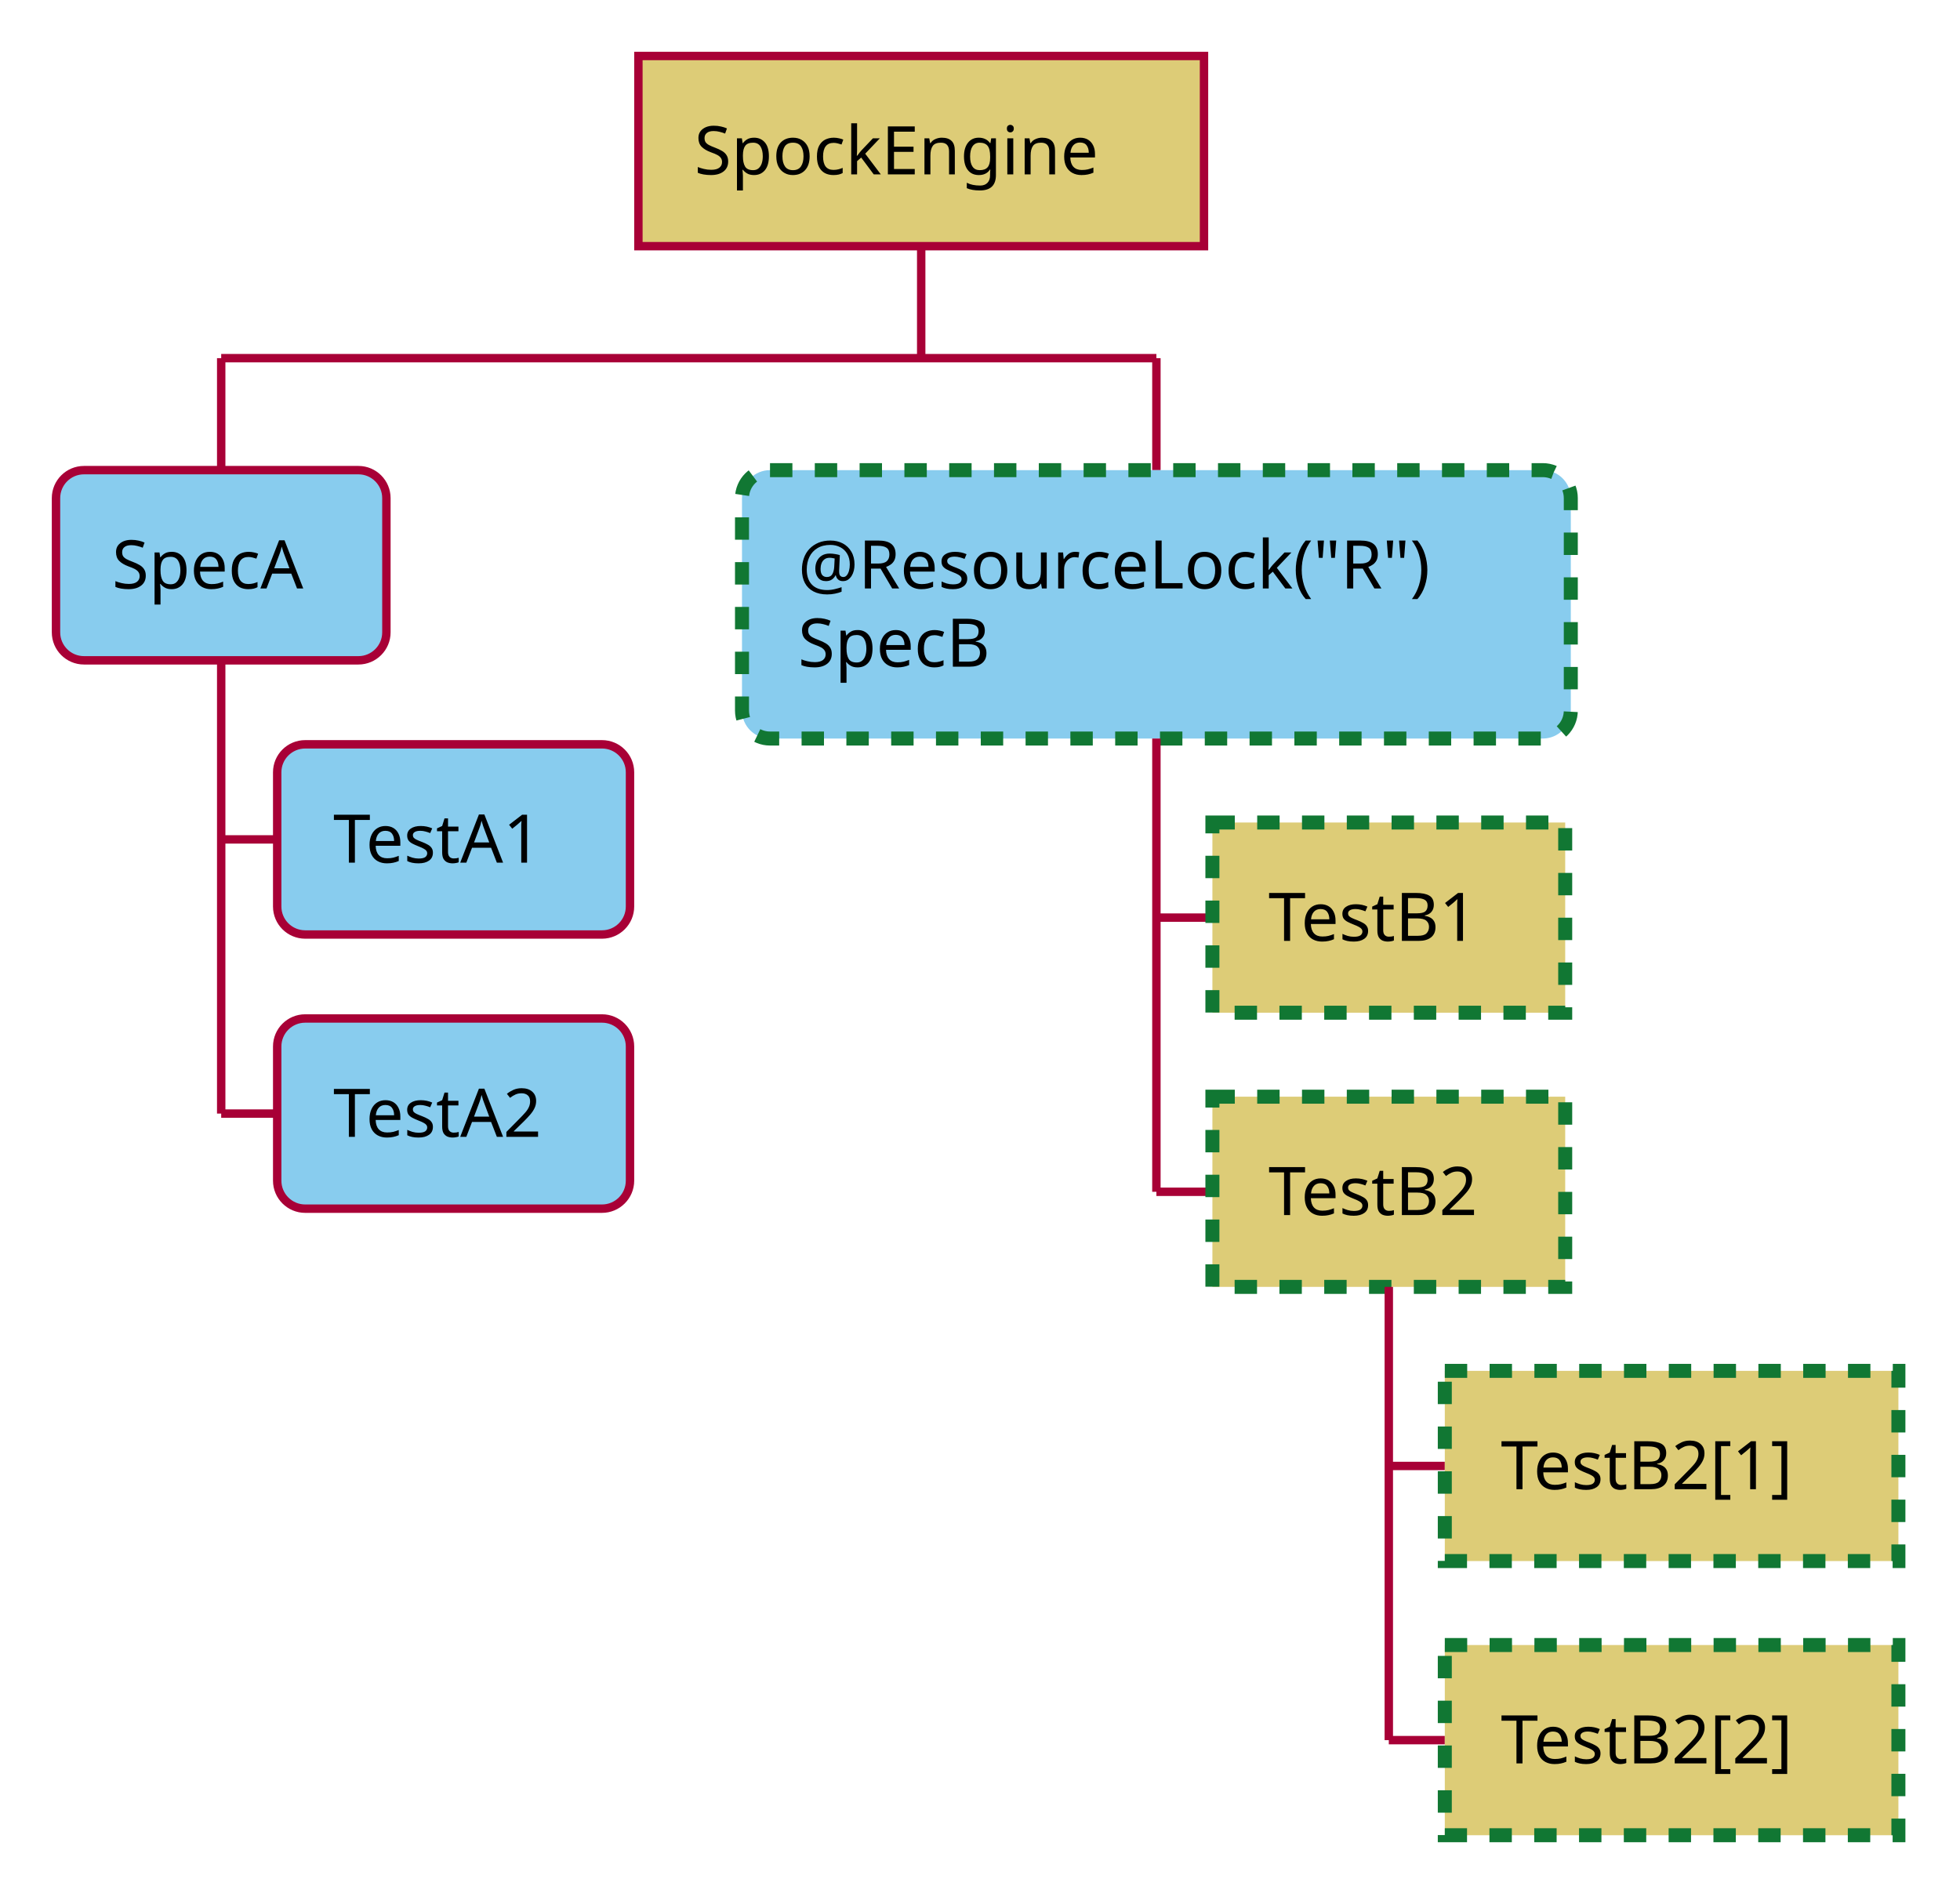
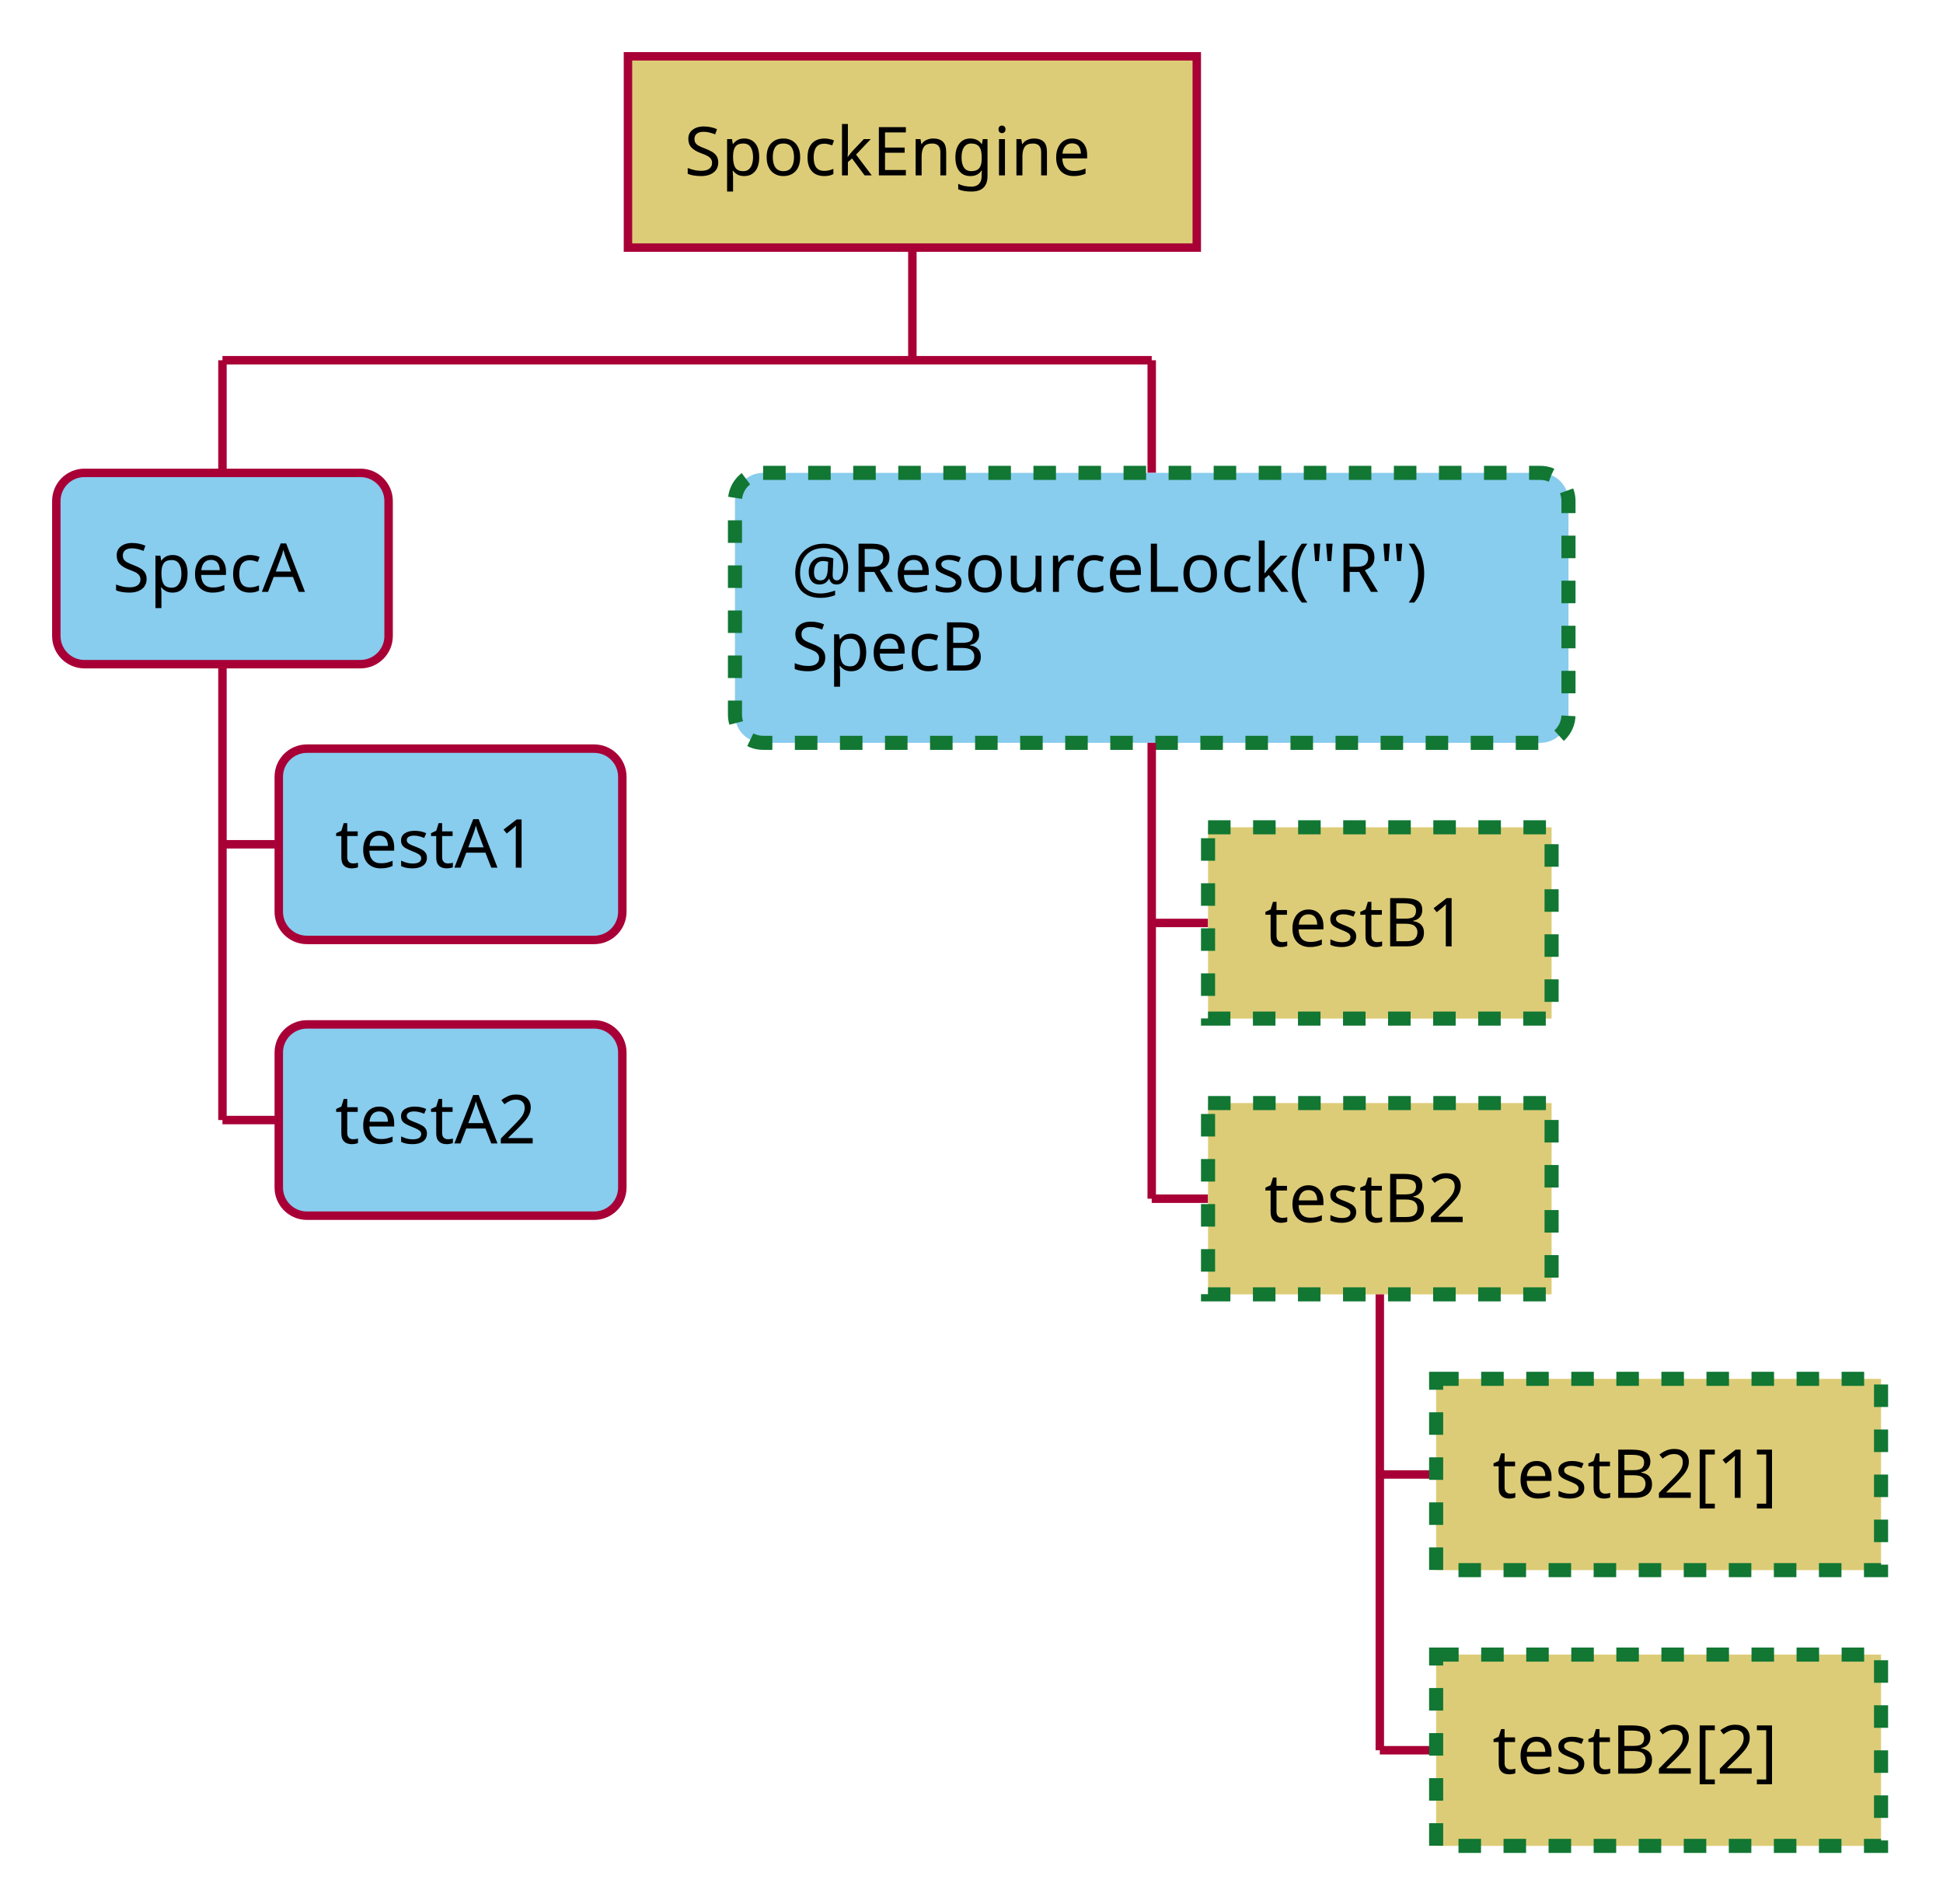
- <svg xmlns="http://www.w3.org/2000/svg" contentScriptType="application/ecmascript" contentStyleType="text/css" height="338px" preserveAspectRatio="none" style="width:350px;height:338px;" version="1.1" viewBox="0 0 350 338" width="350px" zoomAndPan="magnify">
+ <svg xmlns="http://www.w3.org/2000/svg" contentScriptType="application/ecmascript" contentStyleType="text/css" height="338px" preserveAspectRatio="none" style="width:345px;height:338px;" version="1.1" viewBox="0 0 345 338" width="345px" zoomAndPan="magnify">
  <defs />
  <g>
-     <rect fill="#DDCC77" height="33.969" style="stroke: #A80036; stroke-width: 1.5;" width="101" x="114" y="10" />
-     <text fill="#000000" font-family="sans-serif" font-size="12" lengthAdjust="spacingAndGlyphs" textLength="81" x="124" y="31.139">SpockEngine</text>
-     <line style="stroke: #A80036; stroke-width: 1.5;" x1="164.5" x2="164.5" y1="43.969" y2="63.969" />
+     <rect fill="#DDCC77" height="33.969" style="stroke: #A80036; stroke-width: 1.5;" width="101" x="111.5" y="10" />
+     <text fill="#000000" font-family="sans-serif" font-size="12" lengthAdjust="spacingAndGlyphs" textLength="81" x="121.5" y="31.139">SpockEngine</text>
+     <line style="stroke: #A80036; stroke-width: 1.5;" x1="162" x2="162" y1="43.969" y2="63.969" />
    <line style="stroke: #A80036; stroke-width: 1.5;" x1="39.5" x2="39.5" y1="63.969" y2="83.969" />
    <rect fill="#88CCEE" height="33.969" rx="5" ry="5" style="stroke: #A80036; stroke-width: 1.5;" width="59" x="10" y="83.969" />
    <text fill="#000000" font-family="sans-serif" font-size="12" lengthAdjust="spacingAndGlyphs" textLength="39" x="20" y="105.107">SpecA</text>
    <line style="stroke: #A80036; stroke-width: 1.5;" x1="39.5" x2="49.5" y1="149.922" y2="149.922" />
-     <rect fill="#88CCEE" height="33.969" rx="5" ry="5" style="stroke: #A80036; stroke-width: 1.5;" width="63" x="49.5" y="132.938" />
-     <text fill="#000000" font-family="sans-serif" font-size="12" lengthAdjust="spacingAndGlyphs" textLength="43" x="59.5" y="154.076">TestA1</text>
+     <rect fill="#88CCEE" height="33.969" rx="5" ry="5" style="stroke: #A80036; stroke-width: 1.5;" width="61" x="49.5" y="132.938" />
+     <text fill="#000000" font-family="sans-serif" font-size="12" lengthAdjust="spacingAndGlyphs" textLength="41" x="59.5" y="154.076">testA1</text>
    <line style="stroke: #A80036; stroke-width: 1.5;" x1="39.5" x2="49.5" y1="198.891" y2="198.891" />
-     <rect fill="#88CCEE" height="33.969" rx="5" ry="5" style="stroke: #A80036; stroke-width: 1.5;" width="63" x="49.5" y="181.906" />
-     <text fill="#000000" font-family="sans-serif" font-size="12" lengthAdjust="spacingAndGlyphs" textLength="43" x="59.5" y="203.045">TestA2</text>
+     <rect fill="#88CCEE" height="33.969" rx="5" ry="5" style="stroke: #A80036; stroke-width: 1.5;" width="61" x="49.5" y="181.906" />
+     <text fill="#000000" font-family="sans-serif" font-size="12" lengthAdjust="spacingAndGlyphs" textLength="41" x="59.5" y="203.045">testA2</text>
    <line style="stroke: #A80036; stroke-width: 1.5;" x1="39.5" x2="39.5" y1="117.938" y2="198.891" />
-     <line style="stroke: #A80036; stroke-width: 1.5;" x1="206.5" x2="206.5" y1="63.969" y2="83.969" />
-     <rect fill="#88CCEE" height="47.938" rx="5" ry="5" style="stroke: #117733; stroke-width: 2.5; stroke-dasharray: 4.0,4.0;" width="148" x="132.5" y="83.969" />
-     <text fill="#000000" font-family="sans-serif" font-size="12" lengthAdjust="spacingAndGlyphs" textLength="128" x="142.5" y="105.107">@ResourceLock("R")</text>
-     <text fill="#000000" font-family="sans-serif" font-size="12" lengthAdjust="spacingAndGlyphs" textLength="39" x="142.5" y="119.076">SpecB</text>
-     <line style="stroke: #A80036; stroke-width: 1.5;" x1="206.5" x2="216.5" y1="163.891" y2="163.891" />
-     <rect fill="#DDCC77" height="33.969" style="stroke: #117733; stroke-width: 2.5; stroke-dasharray: 4.0,4.0;" width="63" x="216.5" y="146.906" />
-     <text fill="#000000" font-family="sans-serif" font-size="12" lengthAdjust="spacingAndGlyphs" textLength="43" x="226.5" y="168.045">TestB1</text>
-     <line style="stroke: #A80036; stroke-width: 1.5;" x1="206.5" x2="216.5" y1="212.859" y2="212.859" />
-     <rect fill="#DDCC77" height="33.969" style="stroke: #117733; stroke-width: 2.5; stroke-dasharray: 4.0,4.0;" width="63" x="216.5" y="195.875" />
-     <text fill="#000000" font-family="sans-serif" font-size="12" lengthAdjust="spacingAndGlyphs" textLength="43" x="226.5" y="217.014">TestB2</text>
-     <line style="stroke: #A80036; stroke-width: 1.5;" x1="248" x2="258" y1="261.828" y2="261.828" />
-     <rect fill="#DDCC77" height="33.969" style="stroke: #117733; stroke-width: 2.5; stroke-dasharray: 4.0,4.0;" width="81" x="258" y="244.844" />
-     <text fill="#000000" font-family="sans-serif" font-size="12" lengthAdjust="spacingAndGlyphs" textLength="61" x="268" y="265.982">TestB2[1]</text>
-     <line style="stroke: #A80036; stroke-width: 1.5;" x1="248" x2="258" y1="310.797" y2="310.797" />
-     <rect fill="#DDCC77" height="33.969" style="stroke: #117733; stroke-width: 2.5; stroke-dasharray: 4.0,4.0;" width="81" x="258" y="293.812" />
-     <text fill="#000000" font-family="sans-serif" font-size="12" lengthAdjust="spacingAndGlyphs" textLength="61" x="268" y="314.951">TestB2[2]</text>
-     <line style="stroke: #A80036; stroke-width: 1.5;" x1="248" x2="248" y1="229.844" y2="310.797" />
-     <line style="stroke: #A80036; stroke-width: 1.5;" x1="206.5" x2="206.5" y1="131.906" y2="212.859" />
-     <line style="stroke: #A80036; stroke-width: 1.5;" x1="39.5" x2="206.5" y1="63.969" y2="63.969" />
+     <line style="stroke: #A80036; stroke-width: 1.5;" x1="204.5" x2="204.5" y1="63.969" y2="83.969" />
+     <rect fill="#88CCEE" height="47.938" rx="5" ry="5" style="stroke: #117733; stroke-width: 2.5; stroke-dasharray: 4.0,4.0;" width="148" x="130.5" y="83.969" />
+     <text fill="#000000" font-family="sans-serif" font-size="12" lengthAdjust="spacingAndGlyphs" textLength="128" x="140.5" y="105.107">@ResourceLock("R")</text>
+     <text fill="#000000" font-family="sans-serif" font-size="12" lengthAdjust="spacingAndGlyphs" textLength="39" x="140.5" y="119.076">SpecB</text>
+     <line style="stroke: #A80036; stroke-width: 1.5;" x1="204.5" x2="214.5" y1="163.891" y2="163.891" />
+     <rect fill="#DDCC77" height="33.969" style="stroke: #117733; stroke-width: 2.5; stroke-dasharray: 4.0,4.0;" width="61" x="214.5" y="146.906" />
+     <text fill="#000000" font-family="sans-serif" font-size="12" lengthAdjust="spacingAndGlyphs" textLength="41" x="224.5" y="168.045">testB1</text>
+     <line style="stroke: #A80036; stroke-width: 1.5;" x1="204.5" x2="214.5" y1="212.859" y2="212.859" />
+     <rect fill="#DDCC77" height="33.969" style="stroke: #117733; stroke-width: 2.5; stroke-dasharray: 4.0,4.0;" width="61" x="214.5" y="195.875" />
+     <text fill="#000000" font-family="sans-serif" font-size="12" lengthAdjust="spacingAndGlyphs" textLength="41" x="224.5" y="217.014">testB2</text>
+     <line style="stroke: #A80036; stroke-width: 1.5;" x1="245" x2="255" y1="261.828" y2="261.828" />
+     <rect fill="#DDCC77" height="33.969" style="stroke: #117733; stroke-width: 2.5; stroke-dasharray: 4.0,4.0;" width="79" x="255" y="244.844" />
+     <text fill="#000000" font-family="sans-serif" font-size="12" lengthAdjust="spacingAndGlyphs" textLength="59" x="265" y="265.982">testB2[1]</text>
+     <line style="stroke: #A80036; stroke-width: 1.5;" x1="245" x2="255" y1="310.797" y2="310.797" />
+     <rect fill="#DDCC77" height="33.969" style="stroke: #117733; stroke-width: 2.5; stroke-dasharray: 4.0,4.0;" width="79" x="255" y="293.812" />
+     <text fill="#000000" font-family="sans-serif" font-size="12" lengthAdjust="spacingAndGlyphs" textLength="59" x="265" y="314.951">testB2[2]</text>
+     <line style="stroke: #A80036; stroke-width: 1.5;" x1="245" x2="245" y1="229.844" y2="310.797" />
+     <line style="stroke: #A80036; stroke-width: 1.5;" x1="204.5" x2="204.5" y1="131.906" y2="212.859" />
+     <line style="stroke: #A80036; stroke-width: 1.5;" x1="39.5" x2="204.5" y1="63.969" y2="63.969" />
  </g>
</svg>
